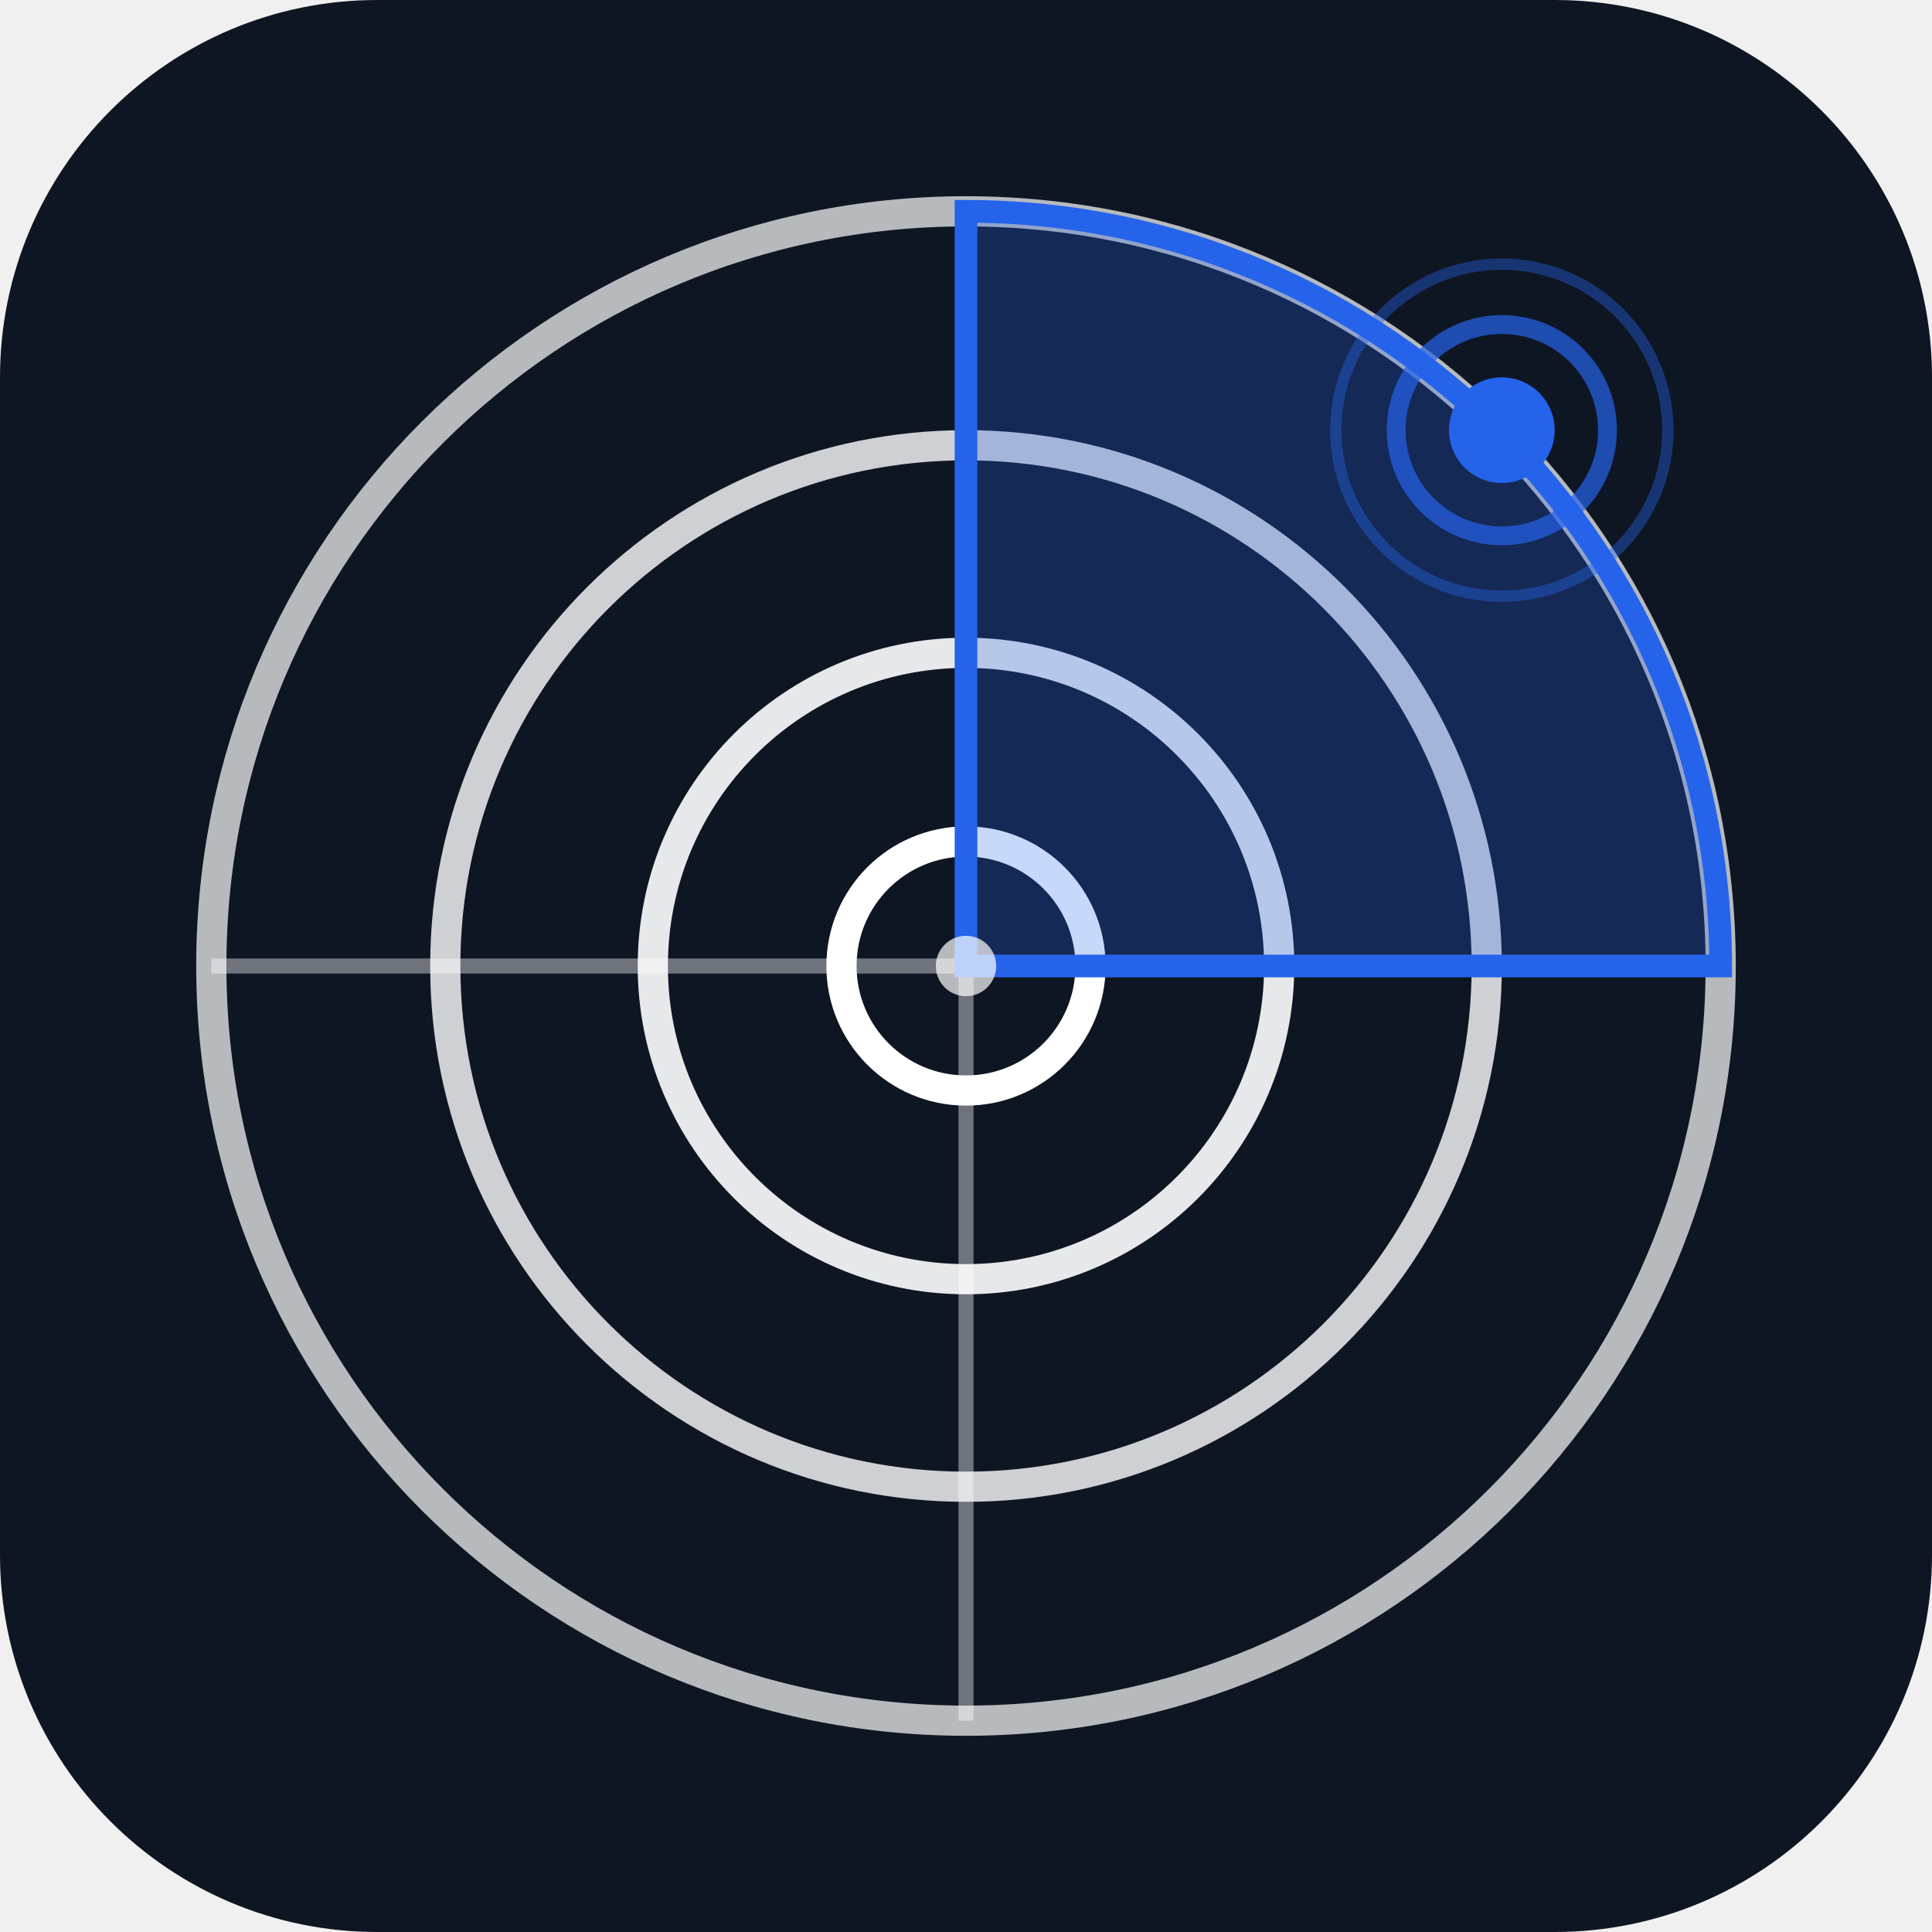
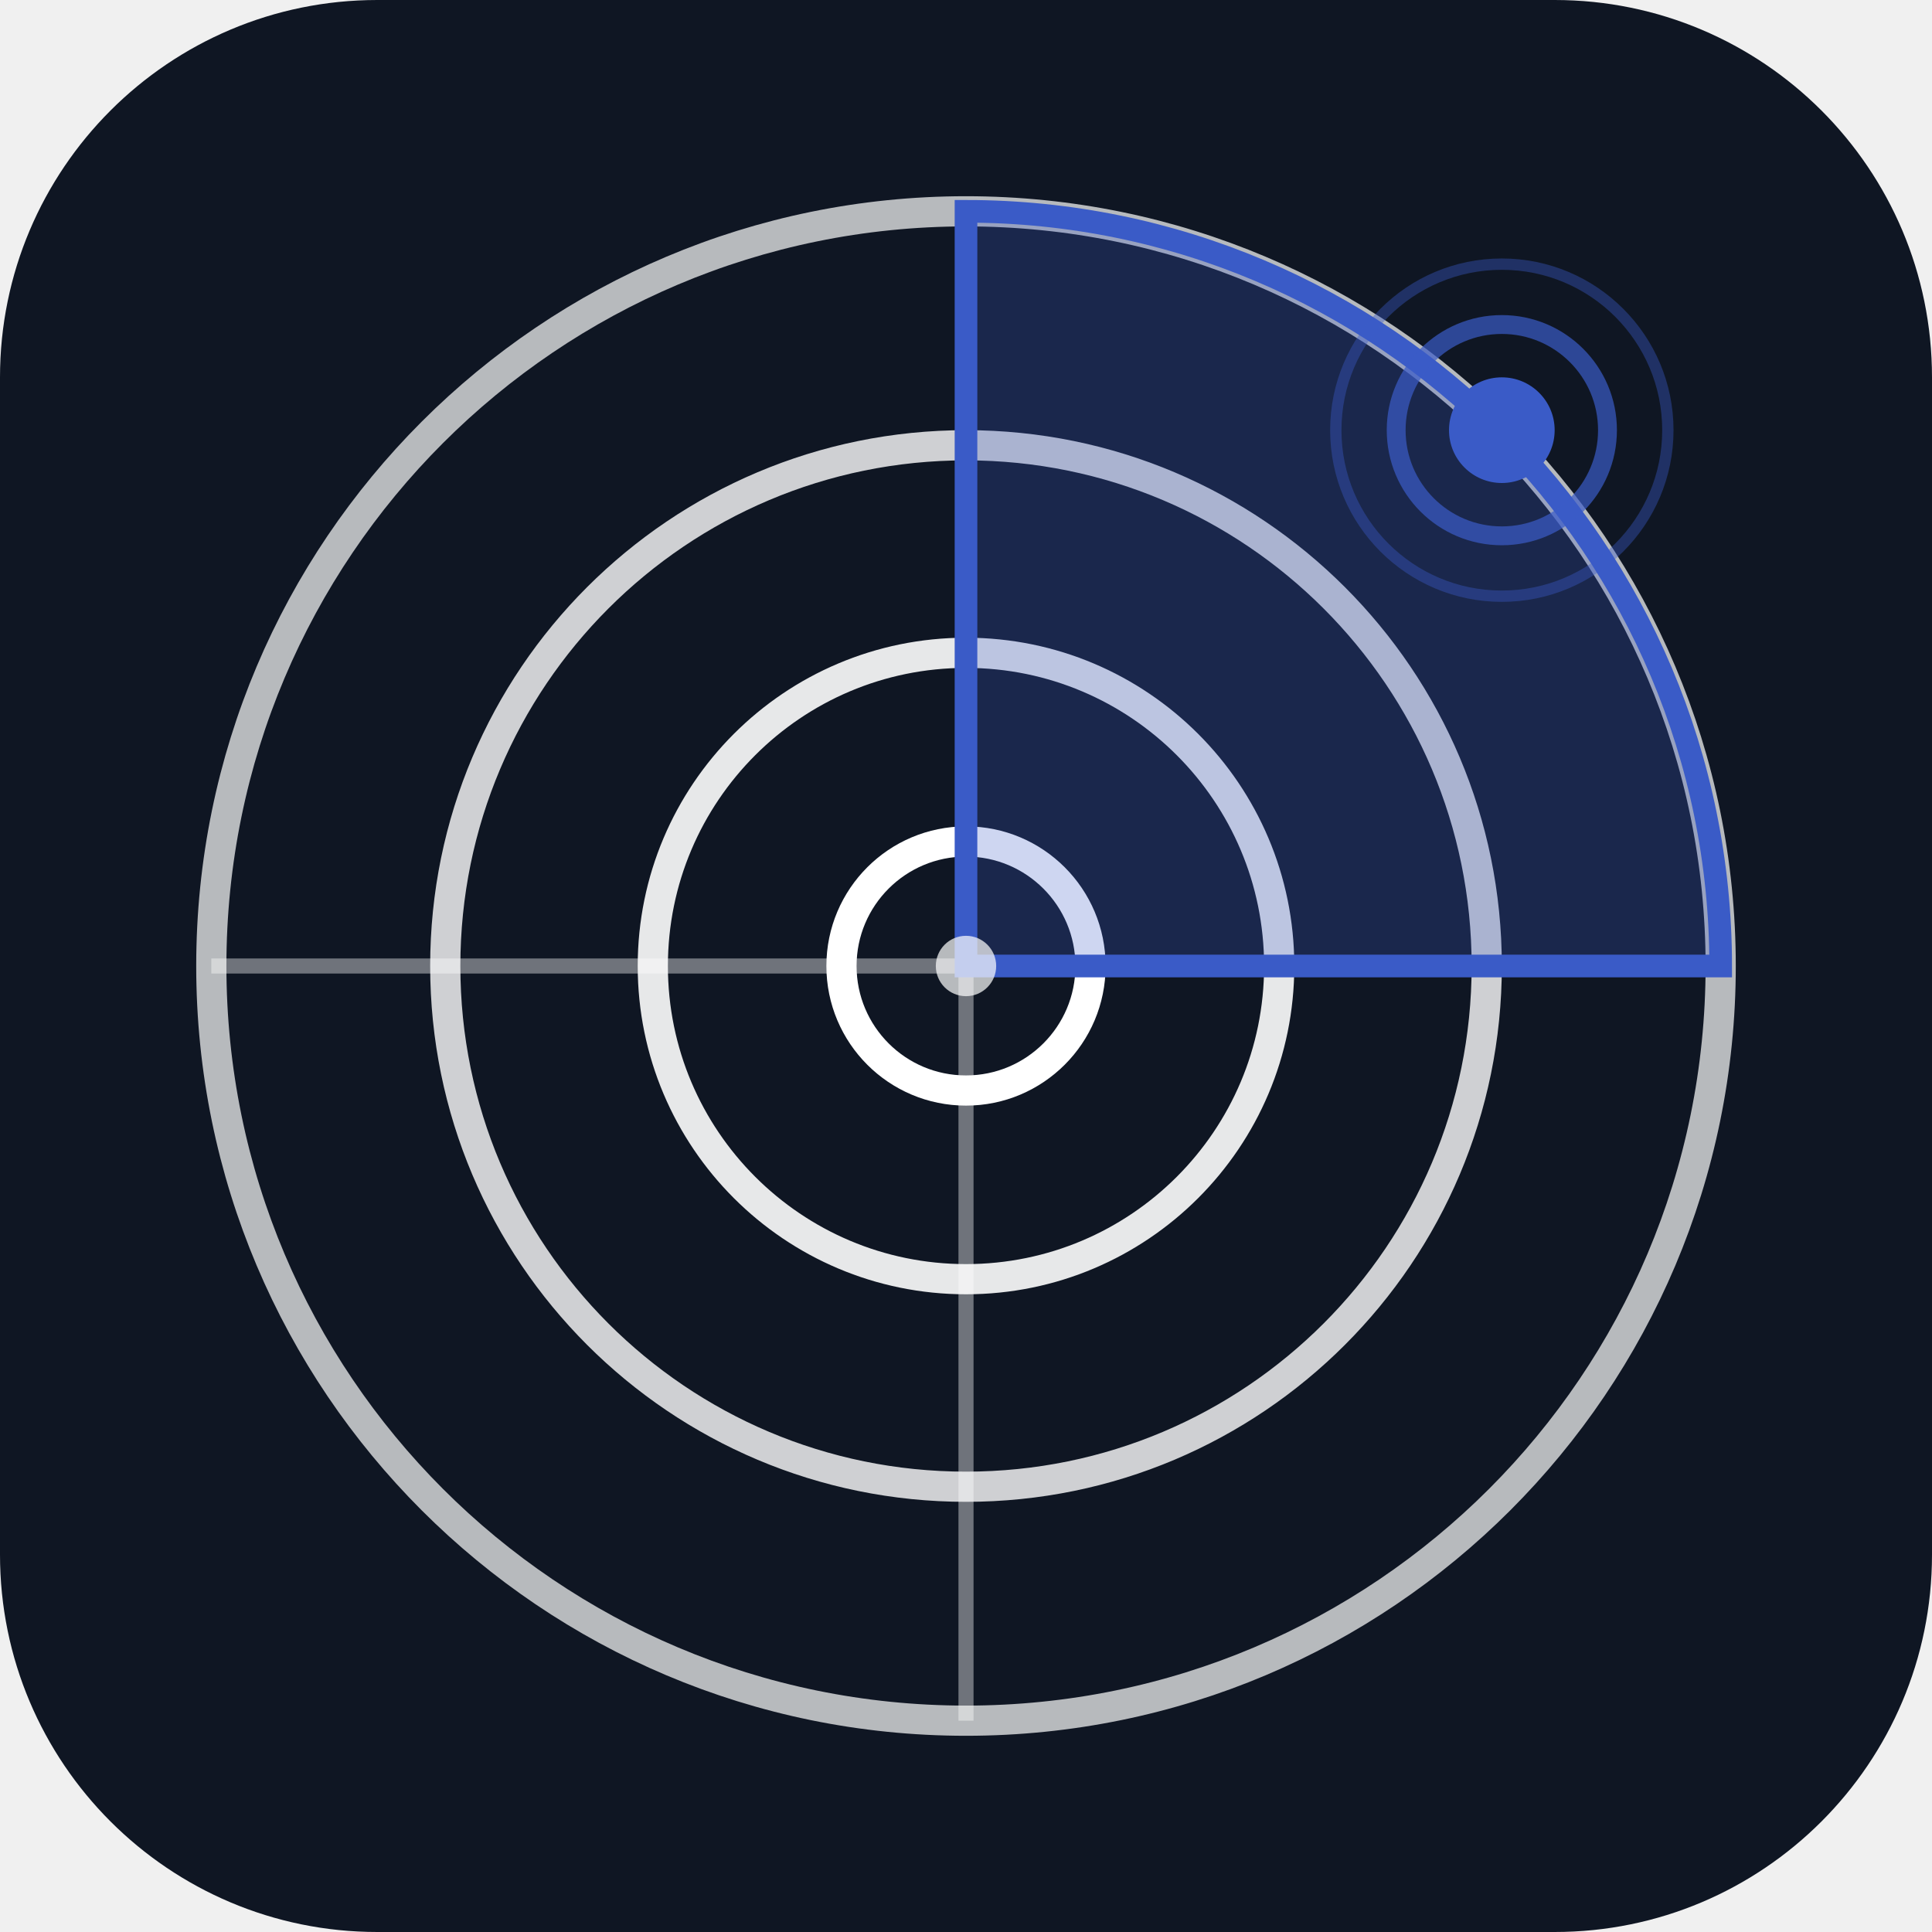
<svg xmlns="http://www.w3.org/2000/svg" viewBox="0 0 512 512">
  <rect width="512" height="512" rx="100" fill="#0f1623" />
  <circle cx="256" cy="256" r="200" fill="none" stroke="#ffffff" stroke-width="8" opacity="0.7" />
  <circle cx="256" cy="256" r="138" fill="none" stroke="#ffffff" stroke-width="8" opacity="0.8" />
  <circle cx="256" cy="256" r="83" fill="none" stroke="#ffffff" stroke-width="8" opacity="0.9" />
  <circle cx="256" cy="256" r="33" fill="none" stroke="#ffffff" stroke-width="8" opacity="1" />
  <line x1="256" y1="56" x2="256" y2="456" stroke="#ffffff" stroke-width="4" opacity="0.4" />
  <line x1="56" y1="256" x2="456" y2="256" stroke="#ffffff" stroke-width="4" opacity="0.4" />
-   <path d="M256 256 L456 256 A200 200 0 0 0 256 56 Z" fill="#2563eb" opacity="0.25" />
-   <path d="M256 256 L456 256 A200 200 0 0 0 256 56 Z" fill="none" stroke="#2563eb" stroke-width="6" opacity="1" />
-   <circle cx="398" cy="114" r="14" fill="#2563eb" opacity="1" />
-   <circle cx="398" cy="114" r="28" fill="none" stroke="#2563eb" stroke-width="5" opacity="0.7" />
-   <circle cx="398" cy="114" r="44" fill="none" stroke="#2563eb" stroke-width="3" opacity="0.4" />
+   <path d="M256 256 L456 256 A200 200 0 0 0 256 56 Z" fill="#3A5BC7" opacity="0.25" />
+   <path d="M256 256 L456 256 A200 200 0 0 0 256 56 Z" fill="none" stroke="#3A5BC7" stroke-width="6" opacity="1" />
+   <circle cx="398" cy="114" r="14" fill="#3A5BC7" opacity="1" />
+   <circle cx="398" cy="114" r="28" fill="none" stroke="#3A5BC7" stroke-width="5" opacity="0.7" />
+   <circle cx="398" cy="114" r="44" fill="none" stroke="#3A5BC7" stroke-width="3" opacity="0.4" />
  <circle cx="256" cy="256" r="8" fill="#ffffff" opacity="0.7" />
</svg>
